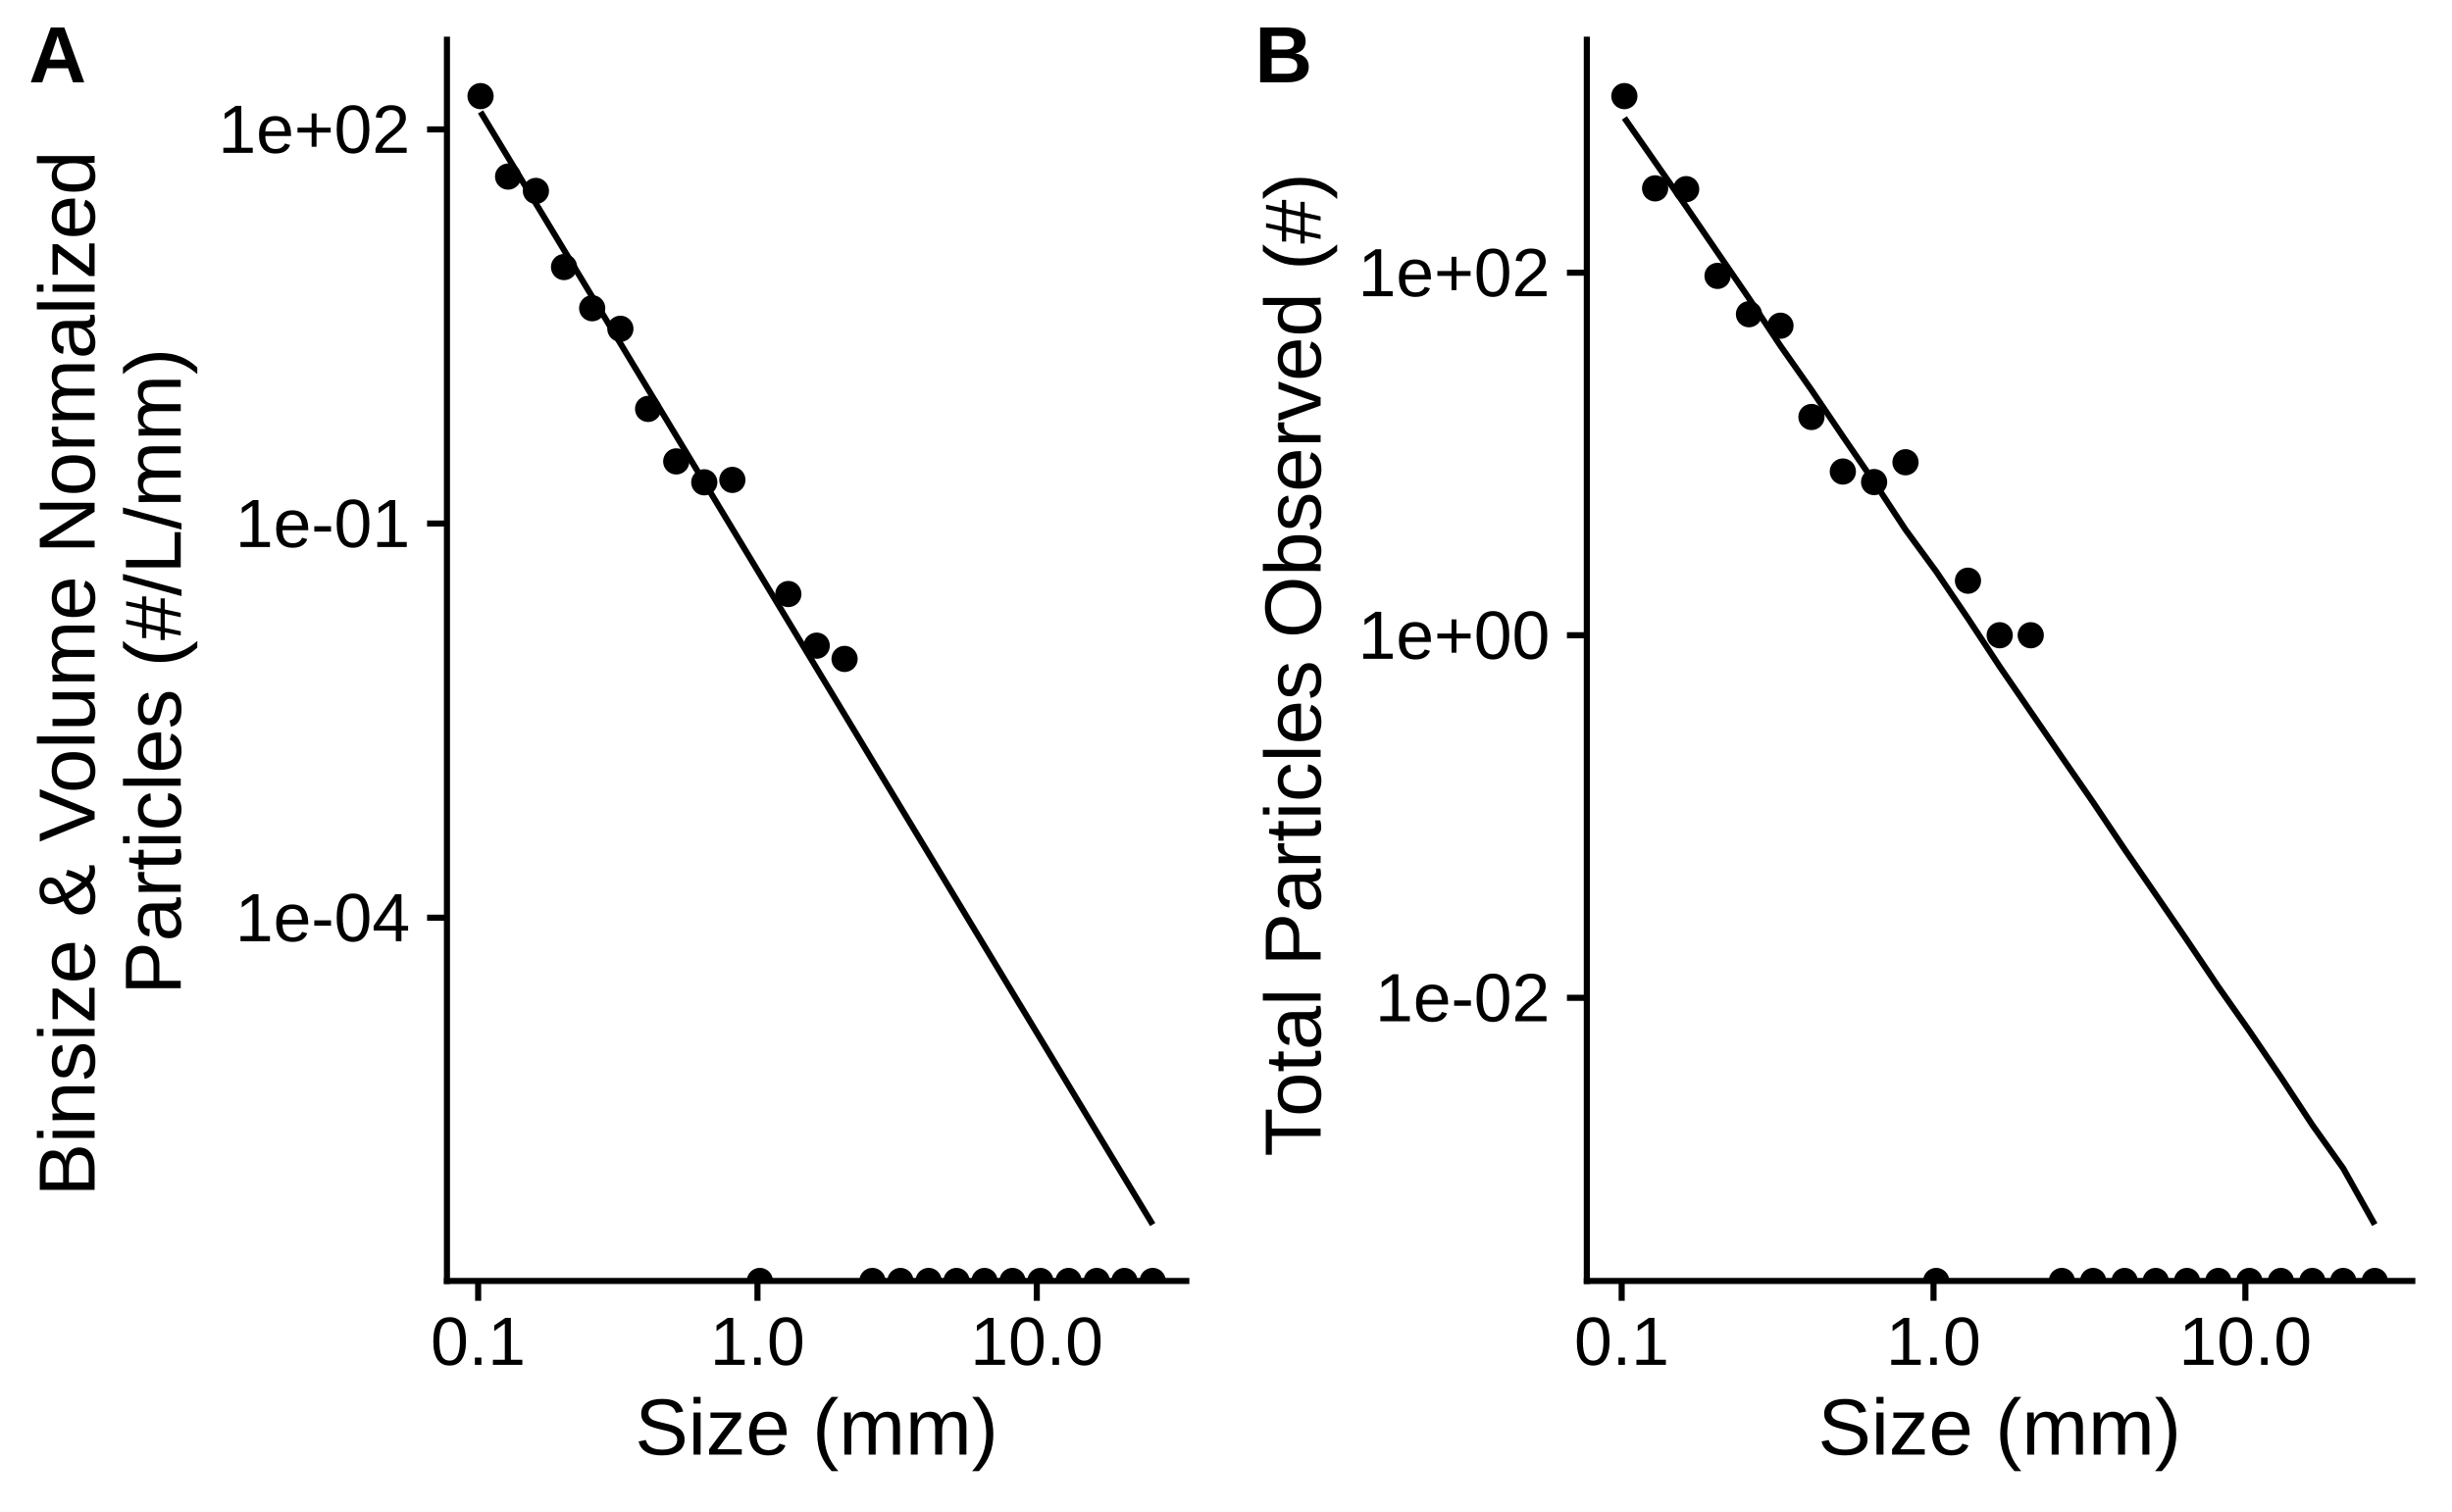
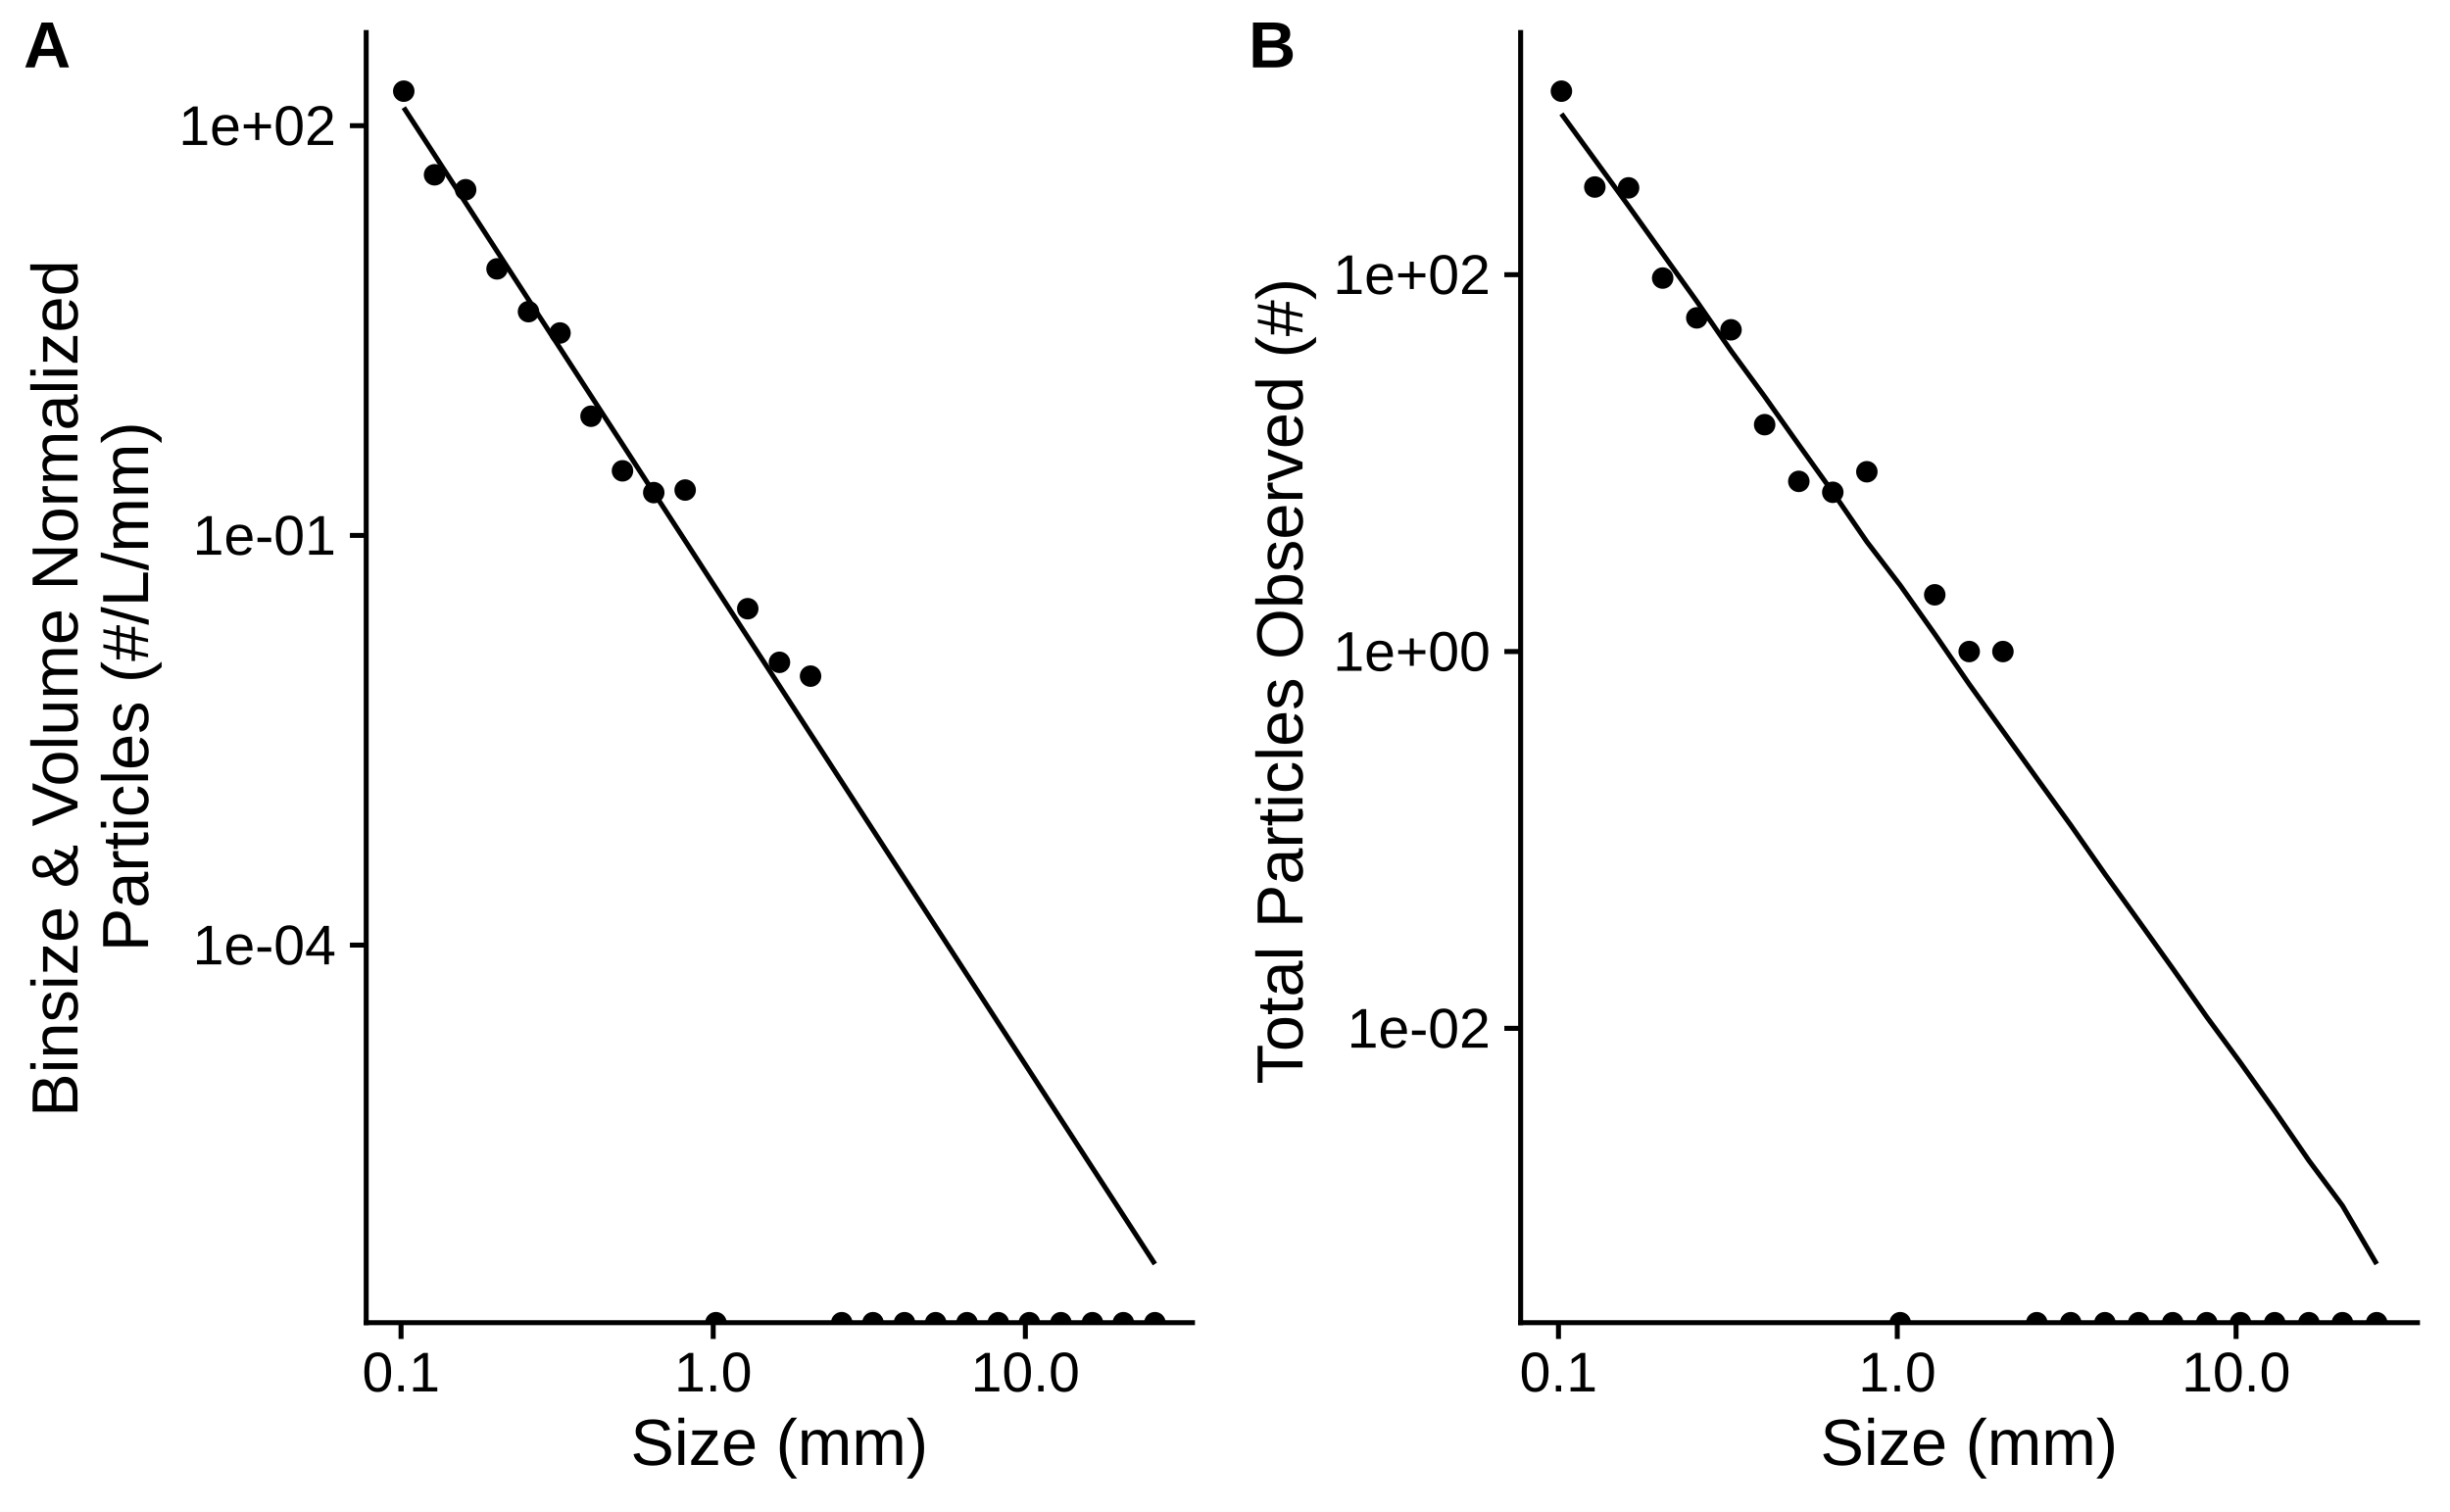
- <svg xmlns="http://www.w3.org/2000/svg" viewBox="0 0 430.50 265.50">
+ <svg xmlns="http://www.w3.org/2000/svg" viewBox="0 0 525.00 324.00">
  <defs>
    <style type="text/css">
    line, polyline, polygon, path, rect, circle {
      fill: none;
      stroke: #000000;
      stroke-linecap: round;
      stroke-linejoin: round;
      stroke-miterlimit: 10.00;
    }
  </style>
  </defs>
  <rect width="100%" height="100%" style="stroke: none; fill: #FFFFFF;" />
  <defs>
-     <clipPath id="cpMC4wMHwyMTUuMjV8MjY1LjUwfDAuMDA=">
-       <rect x="0" y="0.00" width="215.25" height="265.50" />
+     <clipPath id="cpMC4wMHwyNjIuNTB8MzI0LjAwfDAuMDA=">
+       <rect x="0.00" y="0.00" width="262.50" height="324.00" />
    </clipPath>
  </defs>
  <defs>
-     <clipPath id="cpMC4wMHw0MzAuNTB8MjY1LjUwfDAuMDA=">
-       <rect x="0.00" y="0.00" width="430.50" height="265.50" />
+     <clipPath id="cpMC4wMHw1MjUuMDB8MzI0LjAwfDAuMDA=">
+       <rect x="0.00" y="0.00" width="525.00" height="324.00" />
    </clipPath>
  </defs>
  <defs>
-     <clipPath id="cpNzguNDd8MjA4LjI4fDIyNC45Nnw2Ljk3">
-       <rect x="78.47" y="6.97" width="129.80" height="217.98" />
+     <clipPath id="cpNzguNDd8MjU1LjUzfDI4My40Nnw2Ljk3">
+       <rect x="78.47" y="6.97" width="177.05" height="276.48" />
    </clipPath>
  </defs>
-   <circle cx="84.37" cy="16.88" r="1.95" style="stroke-width: 0.71; fill: #000000;" clip-path="url(#cpNzguNDd8MjA4LjI4fDIyNC45Nnw2Ljk3)" />
-   <circle cx="89.21" cy="31.01" r="1.95" style="stroke-width: 0.71; fill: #000000;" clip-path="url(#cpNzguNDd8MjA4LjI4fDIyNC45Nnw2Ljk3)" />
-   <circle cx="94.09" cy="33.53" r="1.95" style="stroke-width: 0.71; fill: #000000;" clip-path="url(#cpNzguNDd8MjA4LjI4fDIyNC45Nnw2Ljk3)" />
-   <circle cx="99.03" cy="46.90" r="1.95" style="stroke-width: 0.71; fill: #000000;" clip-path="url(#cpNzguNDd8MjA4LjI4fDIyNC45Nnw2Ljk3)" />
-   <circle cx="103.97" cy="54.13" r="1.95" style="stroke-width: 0.71; fill: #000000;" clip-path="url(#cpNzguNDd8MjA4LjI4fDIyNC45Nnw2Ljk3)" />
-   <circle cx="108.92" cy="57.74" r="1.95" style="stroke-width: 0.71; fill: #000000;" clip-path="url(#cpNzguNDd8MjA4LjI4fDIyNC45Nnw2Ljk3)" />
-   <circle cx="113.79" cy="71.81" r="1.95" style="stroke-width: 0.71; fill: #000000;" clip-path="url(#cpNzguNDd8MjA4LjI4fDIyNC45Nnw2Ljk3)" />
-   <circle cx="118.73" cy="81.03" r="1.95" style="stroke-width: 0.71; fill: #000000;" clip-path="url(#cpNzguNDd8MjA4LjI4fDIyNC45Nnw2Ljk3)" />
-   <circle cx="123.65" cy="84.70" r="1.95" style="stroke-width: 0.71; fill: #000000;" clip-path="url(#cpNzguNDd8MjA4LjI4fDIyNC45Nnw2Ljk3)" />
-   <circle cx="128.58" cy="84.28" r="1.95" style="stroke-width: 0.71; fill: #000000;" clip-path="url(#cpNzguNDd8MjA4LjI4fDIyNC45Nnw2Ljk3)" />
-   <circle cx="133.41" cy="224.96" r="1.95" style="stroke-width: 0.71; fill: #000000;" clip-path="url(#cpNzguNDd8MjA4LjI4fDIyNC45Nnw2Ljk3)" />
-   <circle cx="138.41" cy="104.32" r="1.95" style="stroke-width: 0.71; fill: #000000;" clip-path="url(#cpNzguNDd8MjA4LjI4fDIyNC45Nnw2Ljk3)" />
-   <circle cx="143.39" cy="113.39" r="1.95" style="stroke-width: 0.71; fill: #000000;" clip-path="url(#cpNzguNDd8MjA4LjI4fDIyNC45Nnw2Ljk3)" />
-   <circle cx="148.28" cy="115.72" r="1.95" style="stroke-width: 0.71; fill: #000000;" clip-path="url(#cpNzguNDd8MjA4LjI4fDIyNC45Nnw2Ljk3)" />
-   <circle cx="153.17" cy="224.96" r="1.95" style="stroke-width: 0.71; fill: #000000;" clip-path="url(#cpNzguNDd8MjA4LjI4fDIyNC45Nnw2Ljk3)" />
-   <circle cx="158.09" cy="224.96" r="1.95" style="stroke-width: 0.71; fill: #000000;" clip-path="url(#cpNzguNDd8MjA4LjI4fDIyNC45Nnw2Ljk3)" />
-   <circle cx="163.04" cy="224.96" r="1.95" style="stroke-width: 0.71; fill: #000000;" clip-path="url(#cpNzguNDd8MjA4LjI4fDIyNC45Nnw2Ljk3)" />
-   <circle cx="167.94" cy="224.96" r="1.95" style="stroke-width: 0.71; fill: #000000;" clip-path="url(#cpNzguNDd8MjA4LjI4fDIyNC45Nnw2Ljk3)" />
-   <circle cx="172.85" cy="224.96" r="1.95" style="stroke-width: 0.71; fill: #000000;" clip-path="url(#cpNzguNDd8MjA4LjI4fDIyNC45Nnw2Ljk3)" />
-   <circle cx="177.77" cy="224.96" r="1.95" style="stroke-width: 0.71; fill: #000000;" clip-path="url(#cpNzguNDd8MjA4LjI4fDIyNC45Nnw2Ljk3)" />
-   <circle cx="182.66" cy="224.96" r="1.95" style="stroke-width: 0.71; fill: #000000;" clip-path="url(#cpNzguNDd8MjA4LjI4fDIyNC45Nnw2Ljk3)" />
-   <circle cx="187.61" cy="224.96" r="1.95" style="stroke-width: 0.71; fill: #000000;" clip-path="url(#cpNzguNDd8MjA4LjI4fDIyNC45Nnw2Ljk3)" />
-   <circle cx="192.56" cy="224.96" r="1.95" style="stroke-width: 0.71; fill: #000000;" clip-path="url(#cpNzguNDd8MjA4LjI4fDIyNC45Nnw2Ljk3)" />
-   <circle cx="197.42" cy="224.96" r="1.95" style="stroke-width: 0.71; fill: #000000;" clip-path="url(#cpNzguNDd8MjA4LjI4fDIyNC45Nnw2Ljk3)" />
-   <circle cx="202.38" cy="224.96" r="1.95" style="stroke-width: 0.71; fill: #000000;" clip-path="url(#cpNzguNDd8MjA4LjI4fDIyNC45Nnw2Ljk3)" />
-   <polyline points="84.37,19.65 89.21,27.66 94.09,35.75 99.03,43.92 103.97,52.10 108.92,60.30 113.79,68.37 118.73,76.55 123.65,84.69 128.58,92.85 133.41,100.85 138.41,109.13 143.39,117.38 148.28,125.47 153.17,133.58 158.09,141.72 163.04,149.91 167.94,158.02 172.85,166.16 177.77,174.31 182.66,182.39 187.61,190.60 192.56,198.80 197.42,206.84 202.38,215.05 " style="stroke-width: 1.07; stroke-linecap: butt;" clip-path="url(#cpNzguNDd8MjA4LjI4fDIyNC45Nnw2Ljk3)" />
+   <circle cx="86.52" cy="19.54" r="1.95" style="stroke-width: 0.71; fill: #000000;" clip-path="url(#cpNzguNDd8MjU1LjUzfDI4My40Nnw2Ljk3)" />
+   <circle cx="93.12" cy="37.46" r="1.95" style="stroke-width: 0.71; fill: #000000;" clip-path="url(#cpNzguNDd8MjU1LjUzfDI4My40Nnw2Ljk3)" />
+   <circle cx="99.78" cy="40.66" r="1.95" style="stroke-width: 0.71; fill: #000000;" clip-path="url(#cpNzguNDd8MjU1LjUzfDI4My40Nnw2Ljk3)" />
+   <circle cx="106.51" cy="57.62" r="1.95" style="stroke-width: 0.71; fill: #000000;" clip-path="url(#cpNzguNDd8MjU1LjUzfDI4My40Nnw2Ljk3)" />
+   <circle cx="113.25" cy="66.79" r="1.95" style="stroke-width: 0.71; fill: #000000;" clip-path="url(#cpNzguNDd8MjU1LjUzfDI4My40Nnw2Ljk3)" />
+   <circle cx="120.00" cy="71.36" r="1.95" style="stroke-width: 0.71; fill: #000000;" clip-path="url(#cpNzguNDd8MjU1LjUzfDI4My40Nnw2Ljk3)" />
+   <circle cx="126.65" cy="89.20" r="1.95" style="stroke-width: 0.71; fill: #000000;" clip-path="url(#cpNzguNDd8MjU1LjUzfDI4My40Nnw2Ljk3)" />
+   <circle cx="133.39" cy="100.90" r="1.95" style="stroke-width: 0.71; fill: #000000;" clip-path="url(#cpNzguNDd8MjU1LjUzfDI4My40Nnw2Ljk3)" />
+   <circle cx="140.09" cy="105.57" r="1.95" style="stroke-width: 0.71; fill: #000000;" clip-path="url(#cpNzguNDd8MjU1LjUzfDI4My40Nnw2Ljk3)" />
+   <circle cx="146.82" cy="105.02" r="1.95" style="stroke-width: 0.71; fill: #000000;" clip-path="url(#cpNzguNDd8MjU1LjUzfDI4My40Nnw2Ljk3)" />
+   <circle cx="153.41" cy="283.46" r="1.95" style="stroke-width: 0.71; fill: #000000;" clip-path="url(#cpNzguNDd8MjU1LjUzfDI4My40Nnw2Ljk3)" />
+   <circle cx="160.23" cy="130.45" r="1.95" style="stroke-width: 0.71; fill: #000000;" clip-path="url(#cpNzguNDd8MjU1LjUzfDI4My40Nnw2Ljk3)" />
+   <circle cx="167.03" cy="141.94" r="1.95" style="stroke-width: 0.71; fill: #000000;" clip-path="url(#cpNzguNDd8MjU1LjUzfDI4My40Nnw2Ljk3)" />
+   <circle cx="173.69" cy="144.90" r="1.95" style="stroke-width: 0.71; fill: #000000;" clip-path="url(#cpNzguNDd8MjU1LjUzfDI4My40Nnw2Ljk3)" />
+   <circle cx="180.37" cy="283.46" r="1.95" style="stroke-width: 0.71; fill: #000000;" clip-path="url(#cpNzguNDd8MjU1LjUzfDI4My40Nnw2Ljk3)" />
+   <circle cx="187.07" cy="283.46" r="1.95" style="stroke-width: 0.71; fill: #000000;" clip-path="url(#cpNzguNDd8MjU1LjUzfDI4My40Nnw2Ljk3)" />
+   <circle cx="193.82" cy="283.46" r="1.95" style="stroke-width: 0.71; fill: #000000;" clip-path="url(#cpNzguNDd8MjU1LjUzfDI4My40Nnw2Ljk3)" />
+   <circle cx="200.50" cy="283.46" r="1.95" style="stroke-width: 0.71; fill: #000000;" clip-path="url(#cpNzguNDd8MjU1LjUzfDI4My40Nnw2Ljk3)" />
+   <circle cx="207.21" cy="283.46" r="1.95" style="stroke-width: 0.71; fill: #000000;" clip-path="url(#cpNzguNDd8MjU1LjUzfDI4My40Nnw2Ljk3)" />
+   <circle cx="213.92" cy="283.46" r="1.95" style="stroke-width: 0.71; fill: #000000;" clip-path="url(#cpNzguNDd8MjU1LjUzfDI4My40Nnw2Ljk3)" />
+   <circle cx="220.58" cy="283.46" r="1.95" style="stroke-width: 0.71; fill: #000000;" clip-path="url(#cpNzguNDd8MjU1LjUzfDI4My40Nnw2Ljk3)" />
+   <circle cx="227.34" cy="283.46" r="1.95" style="stroke-width: 0.71; fill: #000000;" clip-path="url(#cpNzguNDd8MjU1LjUzfDI4My40Nnw2Ljk3)" />
+   <circle cx="234.09" cy="283.46" r="1.95" style="stroke-width: 0.71; fill: #000000;" clip-path="url(#cpNzguNDd8MjU1LjUzfDI4My40Nnw2Ljk3)" />
+   <circle cx="240.72" cy="283.46" r="1.95" style="stroke-width: 0.71; fill: #000000;" clip-path="url(#cpNzguNDd8MjU1LjUzfDI4My40Nnw2Ljk3)" />
+   <circle cx="247.48" cy="283.46" r="1.95" style="stroke-width: 0.71; fill: #000000;" clip-path="url(#cpNzguNDd8MjU1LjUzfDI4My40Nnw2Ljk3)" />
+   <polyline points="86.52,23.06 93.12,33.21 99.78,43.47 106.51,53.84 113.25,64.22 120.00,74.61 126.65,84.84 133.39,95.22 140.09,105.55 146.82,115.90 153.41,126.05 160.23,136.55 167.03,147.01 173.69,157.27 180.37,167.55 187.07,177.88 193.82,188.27 200.50,198.56 207.21,208.88 213.92,219.22 220.58,229.47 227.34,239.89 234.09,250.28 240.72,260.48 247.48,270.89 " style="stroke-width: 1.07; stroke-linecap: butt;" clip-path="url(#cpNzguNDd8MjU1LjUzfDI4My40Nnw2Ljk3)" />
  <defs>
-     <clipPath id="cpMC4wMHw0MzAuNTB8MjY1LjUwfDAuMDA=">
-       <rect x="0.00" y="0.00" width="430.50" height="265.50" />
+     <clipPath id="cpMC4wMHw1MjUuMDB8MzI0LjAwfDAuMDA=">
+       <rect x="0.00" y="0.00" width="525.00" height="324.00" />
    </clipPath>
  </defs>
-   <polyline points="78.47,224.96 78.47,6.97 " style="stroke-width: 1.07; stroke-linecap: square;" clip-path="url(#cpMC4wMHw0MzAuNTB8MjY1LjUwfDAuMDA=)" />
-   <g clip-path="url(#cpMC4wMHw0MzAuNTB8MjY1LjUwfDAuMDA=)">
-     <text x="41.30" y="165.29" style="font-size: 12.00px; font-family: Arimo;" textLength="30.69px" lengthAdjust="spacingAndGlyphs">1e-04</text>
+   <polyline points="78.47,283.46 78.47,6.97 " style="stroke-width: 1.07; stroke-linecap: square;" clip-path="url(#cpMC4wMHw1MjUuMDB8MzI0LjAwfDAuMDA=)" />
+   <g clip-path="url(#cpMC4wMHw1MjUuMDB8MzI0LjAwfDAuMDA=)">
+     <text x="41.30" y="206.67" style="font-size: 12.00px; font-family: Arimo;" textLength="30.69px" lengthAdjust="spacingAndGlyphs">1e-04</text>
  </g>
-   <g clip-path="url(#cpMC4wMHw0MzAuNTB8MjY1LjUwfDAuMDA=)">
-     <text x="41.30" y="96.07" style="font-size: 12.00px; font-family: Arimo;" textLength="30.69px" lengthAdjust="spacingAndGlyphs">1e-01</text>
+   <g clip-path="url(#cpMC4wMHw1MjUuMDB8MzI0LjAwfDAuMDA=)">
+     <text x="41.30" y="118.87" style="font-size: 12.00px; font-family: Arimo;" textLength="30.69px" lengthAdjust="spacingAndGlyphs">1e-01</text>
  </g>
-   <g clip-path="url(#cpMC4wMHw0MzAuNTB8MjY1LjUwfDAuMDA=)">
-     <text x="38.29" y="26.84" style="font-size: 12.00px; font-family: Arimo;" textLength="33.70px" lengthAdjust="spacingAndGlyphs">1e+02</text>
+   <g clip-path="url(#cpMC4wMHw1MjUuMDB8MzI0LjAwfDAuMDA=)">
+     <text x="38.29" y="31.07" style="font-size: 12.00px; font-family: Arimo;" textLength="33.70px" lengthAdjust="spacingAndGlyphs">1e+02</text>
  </g>
-   <polyline points="74.98,161.16 78.47,161.16 " style="stroke-width: 1.07; stroke-linecap: butt;" clip-path="url(#cpMC4wMHw0MzAuNTB8MjY1LjUwfDAuMDA=)" />
-   <polyline points="74.98,91.94 78.47,91.94 " style="stroke-width: 1.07; stroke-linecap: butt;" clip-path="url(#cpMC4wMHw0MzAuNTB8MjY1LjUwfDAuMDA=)" />
-   <polyline points="74.98,22.72 78.47,22.72 " style="stroke-width: 1.07; stroke-linecap: butt;" clip-path="url(#cpMC4wMHw0MzAuNTB8MjY1LjUwfDAuMDA=)" />
-   <polyline points="78.47,224.96 208.28,224.96 " style="stroke-width: 1.07; stroke-linecap: square;" clip-path="url(#cpMC4wMHw0MzAuNTB8MjY1LjUwfDAuMDA=)" />
-   <polyline points="83.95,228.44 83.95,224.96 " style="stroke-width: 1.07; stroke-linecap: butt;" clip-path="url(#cpMC4wMHw0MzAuNTB8MjY1LjUwfDAuMDA=)" />
-   <polyline points="132.99,228.44 132.99,224.96 " style="stroke-width: 1.07; stroke-linecap: butt;" clip-path="url(#cpMC4wMHw0MzAuNTB8MjY1LjUwfDAuMDA=)" />
-   <polyline points="182.03,228.44 182.03,224.96 " style="stroke-width: 1.07; stroke-linecap: butt;" clip-path="url(#cpMC4wMHw0MzAuNTB8MjY1LjUwfDAuMDA=)" />
-   <g clip-path="url(#cpMC4wMHw0MzAuNTB8MjY1LjUwfDAuMDA=)">
-     <text x="75.61" y="239.69" style="font-size: 12.00px; font-family: Arimo;" textLength="16.68px" lengthAdjust="spacingAndGlyphs">0.1</text>
+   <polyline points="74.98,202.54 78.47,202.54 " style="stroke-width: 1.07; stroke-linecap: butt;" clip-path="url(#cpMC4wMHw1MjUuMDB8MzI0LjAwfDAuMDA=)" />
+   <polyline points="74.98,114.74 78.47,114.74 " style="stroke-width: 1.07; stroke-linecap: butt;" clip-path="url(#cpMC4wMHw1MjUuMDB8MzI0LjAwfDAuMDA=)" />
+   <polyline points="74.98,26.94 78.47,26.94 " style="stroke-width: 1.07; stroke-linecap: butt;" clip-path="url(#cpMC4wMHw1MjUuMDB8MzI0LjAwfDAuMDA=)" />
+   <polyline points="78.47,283.46 255.53,283.46 " style="stroke-width: 1.07; stroke-linecap: square;" clip-path="url(#cpMC4wMHw1MjUuMDB8MzI0LjAwfDAuMDA=)" />
+   <polyline points="85.94,286.94 85.94,283.46 " style="stroke-width: 1.07; stroke-linecap: butt;" clip-path="url(#cpMC4wMHw1MjUuMDB8MzI0LjAwfDAuMDA=)" />
+   <polyline points="152.83,286.94 152.83,283.46 " style="stroke-width: 1.07; stroke-linecap: butt;" clip-path="url(#cpMC4wMHw1MjUuMDB8MzI0LjAwfDAuMDA=)" />
+   <polyline points="219.72,286.94 219.72,283.46 " style="stroke-width: 1.07; stroke-linecap: butt;" clip-path="url(#cpMC4wMHw1MjUuMDB8MzI0LjAwfDAuMDA=)" />
+   <g clip-path="url(#cpMC4wMHw1MjUuMDB8MzI0LjAwfDAuMDA=)">
+     <text x="77.60" y="298.19" style="font-size: 12.00px; font-family: Arimo;" textLength="16.68px" lengthAdjust="spacingAndGlyphs">0.1</text>
  </g>
-   <g clip-path="url(#cpMC4wMHw0MzAuNTB8MjY1LjUwfDAuMDA=)">
-     <text x="124.65" y="239.69" style="font-size: 12.00px; font-family: Arimo;" textLength="16.68px" lengthAdjust="spacingAndGlyphs">1.0</text>
+   <g clip-path="url(#cpMC4wMHw1MjUuMDB8MzI0LjAwfDAuMDA=)">
+     <text x="144.49" y="298.19" style="font-size: 12.00px; font-family: Arimo;" textLength="16.68px" lengthAdjust="spacingAndGlyphs">1.0</text>
  </g>
-   <g clip-path="url(#cpMC4wMHw0MzAuNTB8MjY1LjUwfDAuMDA=)">
-     <text x="170.35" y="239.69" style="font-size: 12.00px; font-family: Arimo;" textLength="23.36px" lengthAdjust="spacingAndGlyphs">10.0</text>
+   <g clip-path="url(#cpMC4wMHw1MjUuMDB8MzI0LjAwfDAuMDA=)">
+     <text x="208.04" y="298.19" style="font-size: 12.00px; font-family: Arimo;" textLength="23.36px" lengthAdjust="spacingAndGlyphs">10.0</text>
  </g>
-   <g clip-path="url(#cpMC4wMHw0MzAuNTB8MjY1LjUwfDAuMDA=)">
-     <text x="111.49" y="255.45" style="font-size: 14.00px; font-family: Arimo;" textLength="63.77px" lengthAdjust="spacingAndGlyphs">Size (mm)</text>
+   <g clip-path="url(#cpMC4wMHw1MjUuMDB8MzI0LjAwfDAuMDA=)">
+     <text x="135.11" y="313.95" style="font-size: 14.00px; font-family: Arimo;" textLength="63.77px" lengthAdjust="spacingAndGlyphs">Size (mm)</text>
  </g>
-   <g clip-path="url(#cpMC4wMHw0MzAuNTB8MjY1LjUwfDAuMDA=)">
-     <text transform="translate(16.61,210.11) rotate(-90)" style="font-size: 14.00px; font-family: Arimo;" textLength="188.30px" lengthAdjust="spacingAndGlyphs">Binsize &amp; Volume Normalized </text>
+   <g clip-path="url(#cpMC4wMHw1MjUuMDB8MzI0LjAwfDAuMDA=)">
+     <text transform="translate(16.61,239.36) rotate(-90)" style="font-size: 14.00px; font-family: Arimo;" textLength="188.30px" lengthAdjust="spacingAndGlyphs">Binsize &amp; Volume Normalized </text>
  </g>
-   <g clip-path="url(#cpMC4wMHw0MzAuNTB8MjY1LjUwfDAuMDA=)">
-     <text transform="translate(31.73,174.70) rotate(-90)" style="font-size: 14.00px; font-family: Arimo;" textLength="117.46px" lengthAdjust="spacingAndGlyphs"> Particles (#/L/mm)</text>
+   <g clip-path="url(#cpMC4wMHw1MjUuMDB8MzI0LjAwfDAuMDA=)">
+     <text transform="translate(31.73,203.95) rotate(-90)" style="font-size: 14.00px; font-family: Arimo;" textLength="117.46px" lengthAdjust="spacingAndGlyphs"> Particles (#/L/mm)</text>
  </g>
-   <g clip-path="url(#cpMC4wMHw0MzAuNTB8MjY1LjUwfDAuMDA=)">
+   <g clip-path="url(#cpMC4wMHw1MjUuMDB8MzI0LjAwfDAuMDA=)">
    <text x="5.06" y="14.45" style="font-size: 14.00px; font-weight: bold; font-family: Arimo;" textLength="10.11px" lengthAdjust="spacingAndGlyphs">A</text>
  </g>
  <defs>
-     <clipPath id="cpMjE1LjI1fDQzMC41MHwyNjUuNTB8MC4wMA==">
-       <rect x="215.25" y="0.00" width="215.25" height="265.50" />
+     <clipPath id="cpMjYyLjUwfDUyNS4wMHwzMjQuMDB8MC4wMA==">
+       <rect x="262.50" y="0.00" width="262.50" height="324.00" />
    </clipPath>
  </defs>
  <defs>
-     <clipPath id="cpMC4wMHw0MzAuNTB8MjY1LjUwfDAuMDA=">
-       <rect x="0.00" y="0.00" width="430.50" height="265.50" />
+     <clipPath id="cpMC4wMHw1MjUuMDB8MzI0LjAwfDAuMDA=">
+       <rect x="0.00" y="0.00" width="525.00" height="324.00" />
    </clipPath>
  </defs>
  <defs>
-     <clipPath id="cpMjc4LjYwfDQyMy41M3wyMjQuOTZ8Ni45Nw==">
-       <rect x="278.60" y="6.97" width="144.92" height="217.98" />
+     <clipPath id="cpMzI1Ljg1fDUxOC4wM3wyODMuNDZ8Ni45Nw==">
+       <rect x="325.85" y="6.97" width="192.17" height="276.48" />
    </clipPath>
  </defs>
-   <circle cx="285.19" cy="16.88" r="1.95" style="stroke-width: 0.71; fill: #000000;" clip-path="url(#cpMjc4LjYwfDQyMy41M3wyMjQuOTZ8Ni45Nw==)" />
-   <circle cx="290.59" cy="33.08" r="1.95" style="stroke-width: 0.71; fill: #000000;" clip-path="url(#cpMjc4LjYwfDQyMy41M3wyMjQuOTZ8Ni45Nw==)" />
-   <circle cx="296.04" cy="33.22" r="1.95" style="stroke-width: 0.71; fill: #000000;" clip-path="url(#cpMjc4LjYwfDQyMy41M3wyMjQuOTZ8Ni45Nw==)" />
-   <circle cx="301.55" cy="48.45" r="1.95" style="stroke-width: 0.71; fill: #000000;" clip-path="url(#cpMjc4LjYwfDQyMy41M3wyMjQuOTZ8Ni45Nw==)" />
-   <circle cx="307.07" cy="55.18" r="1.95" style="stroke-width: 0.71; fill: #000000;" clip-path="url(#cpMjc4LjYwfDQyMy41M3wyMjQuOTZ8Ni45Nw==)" />
-   <circle cx="312.60" cy="57.20" r="1.95" style="stroke-width: 0.71; fill: #000000;" clip-path="url(#cpMjc4LjYwfDQyMy41M3wyMjQuOTZ8Ni45Nw==)" />
-   <circle cx="318.04" cy="73.23" r="1.95" style="stroke-width: 0.71; fill: #000000;" clip-path="url(#cpMjc4LjYwfDQyMy41M3wyMjQuOTZ8Ni45Nw==)" />
-   <circle cx="323.55" cy="82.81" r="1.95" style="stroke-width: 0.71; fill: #000000;" clip-path="url(#cpMjc4LjYwfDQyMy41M3wyMjQuOTZ8Ni45Nw==)" />
-   <circle cx="329.04" cy="84.66" r="1.95" style="stroke-width: 0.71; fill: #000000;" clip-path="url(#cpMjc4LjYwfDQyMy41M3wyMjQuOTZ8Ni45Nw==)" />
-   <circle cx="334.55" cy="81.18" r="1.95" style="stroke-width: 0.71; fill: #000000;" clip-path="url(#cpMjc4LjYwfDQyMy41M3wyMjQuOTZ8Ni45Nw==)" />
-   <circle cx="339.94" cy="224.96" r="1.95" style="stroke-width: 0.71; fill: #000000;" clip-path="url(#cpMjc4LjYwfDQyMy41M3wyMjQuOTZ8Ni45Nw==)" />
-   <circle cx="345.52" cy="101.98" r="1.95" style="stroke-width: 0.71; fill: #000000;" clip-path="url(#cpMjc4LjYwfDQyMy41M3wyMjQuOTZ8Ni45Nw==)" />
-   <circle cx="351.09" cy="111.56" r="1.95" style="stroke-width: 0.71; fill: #000000;" clip-path="url(#cpMjc4LjYwfDQyMy41M3wyMjQuOTZ8Ni45Nw==)" />
-   <circle cx="356.54" cy="111.56" r="1.95" style="stroke-width: 0.71; fill: #000000;" clip-path="url(#cpMjc4LjYwfDQyMy41M3wyMjQuOTZ8Ni45Nw==)" />
-   <circle cx="362.00" cy="224.96" r="1.95" style="stroke-width: 0.71; fill: #000000;" clip-path="url(#cpMjc4LjYwfDQyMy41M3wyMjQuOTZ8Ni45Nw==)" />
-   <circle cx="367.49" cy="224.96" r="1.95" style="stroke-width: 0.71; fill: #000000;" clip-path="url(#cpMjc4LjYwfDQyMy41M3wyMjQuOTZ8Ni45Nw==)" />
-   <circle cx="373.02" cy="224.96" r="1.95" style="stroke-width: 0.71; fill: #000000;" clip-path="url(#cpMjc4LjYwfDQyMy41M3wyMjQuOTZ8Ni45Nw==)" />
-   <circle cx="378.49" cy="224.96" r="1.95" style="stroke-width: 0.71; fill: #000000;" clip-path="url(#cpMjc4LjYwfDQyMy41M3wyMjQuOTZ8Ni45Nw==)" />
-   <circle cx="383.98" cy="224.96" r="1.95" style="stroke-width: 0.71; fill: #000000;" clip-path="url(#cpMjc4LjYwfDQyMy41M3wyMjQuOTZ8Ni45Nw==)" />
-   <circle cx="389.47" cy="224.96" r="1.95" style="stroke-width: 0.71; fill: #000000;" clip-path="url(#cpMjc4LjYwfDQyMy41M3wyMjQuOTZ8Ni45Nw==)" />
-   <circle cx="394.92" cy="224.96" r="1.95" style="stroke-width: 0.71; fill: #000000;" clip-path="url(#cpMjc4LjYwfDQyMy41M3wyMjQuOTZ8Ni45Nw==)" />
-   <circle cx="400.46" cy="224.96" r="1.95" style="stroke-width: 0.71; fill: #000000;" clip-path="url(#cpMjc4LjYwfDQyMy41M3wyMjQuOTZ8Ni45Nw==)" />
-   <circle cx="405.98" cy="224.96" r="1.95" style="stroke-width: 0.71; fill: #000000;" clip-path="url(#cpMjc4LjYwfDQyMy41M3wyMjQuOTZ8Ni45Nw==)" />
-   <circle cx="411.40" cy="224.96" r="1.95" style="stroke-width: 0.71; fill: #000000;" clip-path="url(#cpMjc4LjYwfDQyMy41M3wyMjQuOTZ8Ni45Nw==)" />
-   <circle cx="416.94" cy="224.96" r="1.95" style="stroke-width: 0.71; fill: #000000;" clip-path="url(#cpMjc4LjYwfDQyMy41M3wyMjQuOTZ8Ni45Nw==)" />
-   <polyline points="285.19,20.71 290.59,28.46 296.04,36.28 301.55,44.34 307.07,52.39 312.60,60.74 318.04,68.48 323.55,76.63 329.04,84.64 334.55,93.01 339.94,100.37 345.52,108.61 351.09,117.07 356.54,125.01 362.00,132.96 367.49,140.90 373.02,149.15 378.49,157.10 383.98,165.12 389.47,173.29 394.92,181.04 400.46,189.18 405.98,197.56 411.40,205.18 416.94,215.05 " style="stroke-width: 1.07; stroke-linecap: butt;" clip-path="url(#cpMjc4LjYwfDQyMy41M3wyMjQuOTZ8Ni45Nw==)" />
+   <circle cx="334.59" cy="19.54" r="1.95" style="stroke-width: 0.71; fill: #000000;" clip-path="url(#cpMzI1Ljg1fDUxOC4wM3wyODMuNDZ8Ni45Nw==)" />
+   <circle cx="341.75" cy="40.08" r="1.95" style="stroke-width: 0.71; fill: #000000;" clip-path="url(#cpMzI1Ljg1fDUxOC4wM3wyODMuNDZ8Ni45Nw==)" />
+   <circle cx="348.98" cy="40.26" r="1.95" style="stroke-width: 0.71; fill: #000000;" clip-path="url(#cpMzI1Ljg1fDUxOC4wM3wyODMuNDZ8Ni45Nw==)" />
+   <circle cx="356.29" cy="59.59" r="1.95" style="stroke-width: 0.71; fill: #000000;" clip-path="url(#cpMzI1Ljg1fDUxOC4wM3wyODMuNDZ8Ni45Nw==)" />
+   <circle cx="363.60" cy="68.12" r="1.95" style="stroke-width: 0.71; fill: #000000;" clip-path="url(#cpMzI1Ljg1fDUxOC4wM3wyODMuNDZ8Ni45Nw==)" />
+   <circle cx="370.93" cy="70.68" r="1.95" style="stroke-width: 0.71; fill: #000000;" clip-path="url(#cpMzI1Ljg1fDUxOC4wM3wyODMuNDZ8Ni45Nw==)" />
+   <circle cx="378.14" cy="91.01" r="1.95" style="stroke-width: 0.71; fill: #000000;" clip-path="url(#cpMzI1Ljg1fDUxOC4wM3wyODMuNDZ8Ni45Nw==)" />
+   <circle cx="385.46" cy="103.16" r="1.95" style="stroke-width: 0.71; fill: #000000;" clip-path="url(#cpMzI1Ljg1fDUxOC4wM3wyODMuNDZ8Ni45Nw==)" />
+   <circle cx="392.74" cy="105.50" r="1.95" style="stroke-width: 0.71; fill: #000000;" clip-path="url(#cpMzI1Ljg1fDUxOC4wM3wyODMuNDZ8Ni45Nw==)" />
+   <circle cx="400.04" cy="101.10" r="1.95" style="stroke-width: 0.71; fill: #000000;" clip-path="url(#cpMzI1Ljg1fDUxOC4wM3wyODMuNDZ8Ni45Nw==)" />
+   <circle cx="407.19" cy="283.46" r="1.95" style="stroke-width: 0.71; fill: #000000;" clip-path="url(#cpMzI1Ljg1fDUxOC4wM3wyODMuNDZ8Ni45Nw==)" />
+   <circle cx="414.59" cy="127.47" r="1.95" style="stroke-width: 0.71; fill: #000000;" clip-path="url(#cpMzI1Ljg1fDUxOC4wM3wyODMuNDZ8Ni45Nw==)" />
+   <circle cx="421.97" cy="139.63" r="1.95" style="stroke-width: 0.71; fill: #000000;" clip-path="url(#cpMzI1Ljg1fDUxOC4wM3wyODMuNDZ8Ni45Nw==)" />
+   <circle cx="429.20" cy="139.63" r="1.95" style="stroke-width: 0.71; fill: #000000;" clip-path="url(#cpMzI1Ljg1fDUxOC4wM3wyODMuNDZ8Ni45Nw==)" />
+   <circle cx="436.45" cy="283.46" r="1.95" style="stroke-width: 0.71; fill: #000000;" clip-path="url(#cpMzI1Ljg1fDUxOC4wM3wyODMuNDZ8Ni45Nw==)" />
+   <circle cx="443.73" cy="283.46" r="1.95" style="stroke-width: 0.71; fill: #000000;" clip-path="url(#cpMzI1Ljg1fDUxOC4wM3wyODMuNDZ8Ni45Nw==)" />
+   <circle cx="451.05" cy="283.46" r="1.95" style="stroke-width: 0.71; fill: #000000;" clip-path="url(#cpMzI1Ljg1fDUxOC4wM3wyODMuNDZ8Ni45Nw==)" />
+   <circle cx="458.30" cy="283.46" r="1.95" style="stroke-width: 0.71; fill: #000000;" clip-path="url(#cpMzI1Ljg1fDUxOC4wM3wyODMuNDZ8Ni45Nw==)" />
+   <circle cx="465.58" cy="283.46" r="1.95" style="stroke-width: 0.71; fill: #000000;" clip-path="url(#cpMzI1Ljg1fDUxOC4wM3wyODMuNDZ8Ni45Nw==)" />
+   <circle cx="472.87" cy="283.46" r="1.95" style="stroke-width: 0.71; fill: #000000;" clip-path="url(#cpMzI1Ljg1fDUxOC4wM3wyODMuNDZ8Ni45Nw==)" />
+   <circle cx="480.10" cy="283.46" r="1.95" style="stroke-width: 0.71; fill: #000000;" clip-path="url(#cpMzI1Ljg1fDUxOC4wM3wyODMuNDZ8Ni45Nw==)" />
+   <circle cx="487.44" cy="283.46" r="1.95" style="stroke-width: 0.71; fill: #000000;" clip-path="url(#cpMzI1Ljg1fDUxOC4wM3wyODMuNDZ8Ni45Nw==)" />
+   <circle cx="494.76" cy="283.46" r="1.95" style="stroke-width: 0.71; fill: #000000;" clip-path="url(#cpMzI1Ljg1fDUxOC4wM3wyODMuNDZ8Ni45Nw==)" />
+   <circle cx="501.95" cy="283.46" r="1.95" style="stroke-width: 0.71; fill: #000000;" clip-path="url(#cpMzI1Ljg1fDUxOC4wM3wyODMuNDZ8Ni45Nw==)" />
+   <circle cx="509.29" cy="283.46" r="1.95" style="stroke-width: 0.71; fill: #000000;" clip-path="url(#cpMzI1Ljg1fDUxOC4wM3wyODMuNDZ8Ni45Nw==)" />
+   <polyline points="334.59,24.39 341.75,34.22 348.98,44.15 356.29,54.37 363.60,64.58 370.93,75.17 378.14,84.99 385.46,95.33 392.74,105.48 400.04,116.10 407.19,125.44 414.59,135.89 421.97,146.62 429.20,156.69 436.45,166.77 443.73,176.84 451.05,187.31 458.30,197.38 465.58,207.56 472.87,217.93 480.10,227.75 487.44,238.08 494.76,248.71 501.95,258.37 509.29,270.89 " style="stroke-width: 1.07; stroke-linecap: butt;" clip-path="url(#cpMzI1Ljg1fDUxOC4wM3wyODMuNDZ8Ni45Nw==)" />
  <defs>
-     <clipPath id="cpMC4wMHw0MzAuNTB8MjY1LjUwfDAuMDA=">
-       <rect x="0.00" y="0.00" width="430.50" height="265.50" />
+     <clipPath id="cpMC4wMHw1MjUuMDB8MzI0LjAwfDAuMDA=">
+       <rect x="0.00" y="0.00" width="525.00" height="324.00" />
    </clipPath>
  </defs>
-   <polyline points="278.60,224.96 278.60,6.97 " style="stroke-width: 1.07; stroke-linecap: square;" clip-path="url(#cpMC4wMHw0MzAuNTB8MjY1LjUwfDAuMDA=)" />
-   <g clip-path="url(#cpMC4wMHw0MzAuNTB8MjY1LjUwfDAuMDA=)">
-     <text x="241.43" y="179.35" style="font-size: 12.00px; font-family: Arimo;" textLength="30.69px" lengthAdjust="spacingAndGlyphs">1e-02</text>
+   <polyline points="325.85,283.46 325.85,6.97 " style="stroke-width: 1.07; stroke-linecap: square;" clip-path="url(#cpMC4wMHw1MjUuMDB8MzI0LjAwfDAuMDA=)" />
+   <g clip-path="url(#cpMC4wMHw1MjUuMDB8MzI0LjAwfDAuMDA=)">
+     <text x="288.68" y="224.51" style="font-size: 12.00px; font-family: Arimo;" textLength="30.69px" lengthAdjust="spacingAndGlyphs">1e-02</text>
  </g>
-   <g clip-path="url(#cpMC4wMHw0MzAuNTB8MjY1LjUwfDAuMDA=)">
-     <text x="238.42" y="115.69" style="font-size: 12.00px; font-family: Arimo;" textLength="33.70px" lengthAdjust="spacingAndGlyphs">1e+00</text>
+   <g clip-path="url(#cpMC4wMHw1MjUuMDB8MzI0LjAwfDAuMDA=)">
+     <text x="285.67" y="143.75" style="font-size: 12.00px; font-family: Arimo;" textLength="33.70px" lengthAdjust="spacingAndGlyphs">1e+00</text>
  </g>
-   <g clip-path="url(#cpMC4wMHw0MzAuNTB8MjY1LjUwfDAuMDA=)">
-     <text x="238.42" y="52.02" style="font-size: 12.00px; font-family: Arimo;" textLength="33.70px" lengthAdjust="spacingAndGlyphs">1e+02</text>
+   <g clip-path="url(#cpMC4wMHw1MjUuMDB8MzI0LjAwfDAuMDA=)">
+     <text x="285.67" y="63.00" style="font-size: 12.00px; font-family: Arimo;" textLength="33.70px" lengthAdjust="spacingAndGlyphs">1e+02</text>
  </g>
-   <polyline points="275.11,175.23 278.60,175.23 " style="stroke-width: 1.07; stroke-linecap: butt;" clip-path="url(#cpMC4wMHw0MzAuNTB8MjY1LjUwfDAuMDA=)" />
-   <polyline points="275.11,111.56 278.60,111.56 " style="stroke-width: 1.07; stroke-linecap: butt;" clip-path="url(#cpMC4wMHw0MzAuNTB8MjY1LjUwfDAuMDA=)" />
-   <polyline points="275.11,47.89 278.60,47.89 " style="stroke-width: 1.07; stroke-linecap: butt;" clip-path="url(#cpMC4wMHw0MzAuNTB8MjY1LjUwfDAuMDA=)" />
-   <polyline points="278.60,224.96 423.53,224.96 " style="stroke-width: 1.07; stroke-linecap: square;" clip-path="url(#cpMC4wMHw0MzAuNTB8MjY1LjUwfDAuMDA=)" />
-   <polyline points="284.72,228.44 284.72,224.96 " style="stroke-width: 1.07; stroke-linecap: butt;" clip-path="url(#cpMC4wMHw0MzAuNTB8MjY1LjUwfDAuMDA=)" />
-   <polyline points="339.47,228.44 339.47,224.96 " style="stroke-width: 1.07; stroke-linecap: butt;" clip-path="url(#cpMC4wMHw0MzAuNTB8MjY1LjUwfDAuMDA=)" />
-   <polyline points="394.22,228.44 394.22,224.96 " style="stroke-width: 1.07; stroke-linecap: butt;" clip-path="url(#cpMC4wMHw0MzAuNTB8MjY1LjUwfDAuMDA=)" />
-   <g clip-path="url(#cpMC4wMHw0MzAuNTB8MjY1LjUwfDAuMDA=)">
-     <text x="276.38" y="239.69" style="font-size: 12.00px; font-family: Arimo;" textLength="16.68px" lengthAdjust="spacingAndGlyphs">0.1</text>
+   <polyline points="322.36,220.38 325.85,220.38 " style="stroke-width: 1.07; stroke-linecap: butt;" clip-path="url(#cpMC4wMHw1MjUuMDB8MzI0LjAwfDAuMDA=)" />
+   <polyline points="322.36,139.63 325.85,139.63 " style="stroke-width: 1.07; stroke-linecap: butt;" clip-path="url(#cpMC4wMHw1MjUuMDB8MzI0LjAwfDAuMDA=)" />
+   <polyline points="322.36,58.87 325.85,58.87 " style="stroke-width: 1.07; stroke-linecap: butt;" clip-path="url(#cpMC4wMHw1MjUuMDB8MzI0LjAwfDAuMDA=)" />
+   <polyline points="325.85,283.46 518.03,283.46 " style="stroke-width: 1.07; stroke-linecap: square;" clip-path="url(#cpMC4wMHw1MjUuMDB8MzI0LjAwfDAuMDA=)" />
+   <polyline points="333.96,286.94 333.96,283.46 " style="stroke-width: 1.07; stroke-linecap: butt;" clip-path="url(#cpMC4wMHw1MjUuMDB8MzI0LjAwfDAuMDA=)" />
+   <polyline points="406.56,286.94 406.56,283.46 " style="stroke-width: 1.07; stroke-linecap: butt;" clip-path="url(#cpMC4wMHw1MjUuMDB8MzI0LjAwfDAuMDA=)" />
+   <polyline points="479.16,286.94 479.16,283.46 " style="stroke-width: 1.07; stroke-linecap: butt;" clip-path="url(#cpMC4wMHw1MjUuMDB8MzI0LjAwfDAuMDA=)" />
+   <g clip-path="url(#cpMC4wMHw1MjUuMDB8MzI0LjAwfDAuMDA=)">
+     <text x="325.62" y="298.19" style="font-size: 12.00px; font-family: Arimo;" textLength="16.68px" lengthAdjust="spacingAndGlyphs">0.1</text>
  </g>
-   <g clip-path="url(#cpMC4wMHw0MzAuNTB8MjY1LjUwfDAuMDA=)">
-     <text x="331.13" y="239.69" style="font-size: 12.00px; font-family: Arimo;" textLength="16.68px" lengthAdjust="spacingAndGlyphs">1.0</text>
+   <g clip-path="url(#cpMC4wMHw1MjUuMDB8MzI0LjAwfDAuMDA=)">
+     <text x="398.22" y="298.19" style="font-size: 12.00px; font-family: Arimo;" textLength="16.68px" lengthAdjust="spacingAndGlyphs">1.0</text>
  </g>
-   <g clip-path="url(#cpMC4wMHw0MzAuNTB8MjY1LjUwfDAuMDA=)">
-     <text x="382.54" y="239.69" style="font-size: 12.00px; font-family: Arimo;" textLength="23.36px" lengthAdjust="spacingAndGlyphs">10.0</text>
+   <g clip-path="url(#cpMC4wMHw1MjUuMDB8MzI0LjAwfDAuMDA=)">
+     <text x="467.49" y="298.19" style="font-size: 12.00px; font-family: Arimo;" textLength="23.36px" lengthAdjust="spacingAndGlyphs">10.0</text>
  </g>
-   <g clip-path="url(#cpMC4wMHw0MzAuNTB8MjY1LjUwfDAuMDA=)">
-     <text x="319.18" y="255.45" style="font-size: 14.00px; font-family: Arimo;" textLength="63.77px" lengthAdjust="spacingAndGlyphs">Size (mm)</text>
+   <g clip-path="url(#cpMC4wMHw1MjUuMDB8MzI0LjAwfDAuMDA=)">
+     <text x="390.05" y="313.95" style="font-size: 14.00px; font-family: Arimo;" textLength="63.77px" lengthAdjust="spacingAndGlyphs">Size (mm)</text>
  </g>
-   <g clip-path="url(#cpMC4wMHw0MzAuNTB8MjY1LjUwfDAuMDA=)">
-     <text transform="translate(231.86,203.11) rotate(-90)" style="font-size: 14.00px; font-family: Arimo;" textLength="174.28px" lengthAdjust="spacingAndGlyphs">Total Particles Observed (#)</text>
+   <g clip-path="url(#cpMC4wMHw1MjUuMDB8MzI0LjAwfDAuMDA=)">
+     <text transform="translate(279.11,232.36) rotate(-90)" style="font-size: 14.00px; font-family: Arimo;" textLength="174.28px" lengthAdjust="spacingAndGlyphs">Total Particles Observed (#)</text>
  </g>
-   <g clip-path="url(#cpMC4wMHw0MzAuNTB8MjY1LjUwfDAuMDA=)">
-     <text x="220.31" y="14.45" style="font-size: 14.00px; font-weight: bold; font-family: Arimo;" textLength="10.11px" lengthAdjust="spacingAndGlyphs">B</text>
+   <g clip-path="url(#cpMC4wMHw1MjUuMDB8MzI0LjAwfDAuMDA=)">
+     <text x="267.56" y="14.45" style="font-size: 14.00px; font-weight: bold; font-family: Arimo;" textLength="10.11px" lengthAdjust="spacingAndGlyphs">B</text>
  </g>
</svg>
